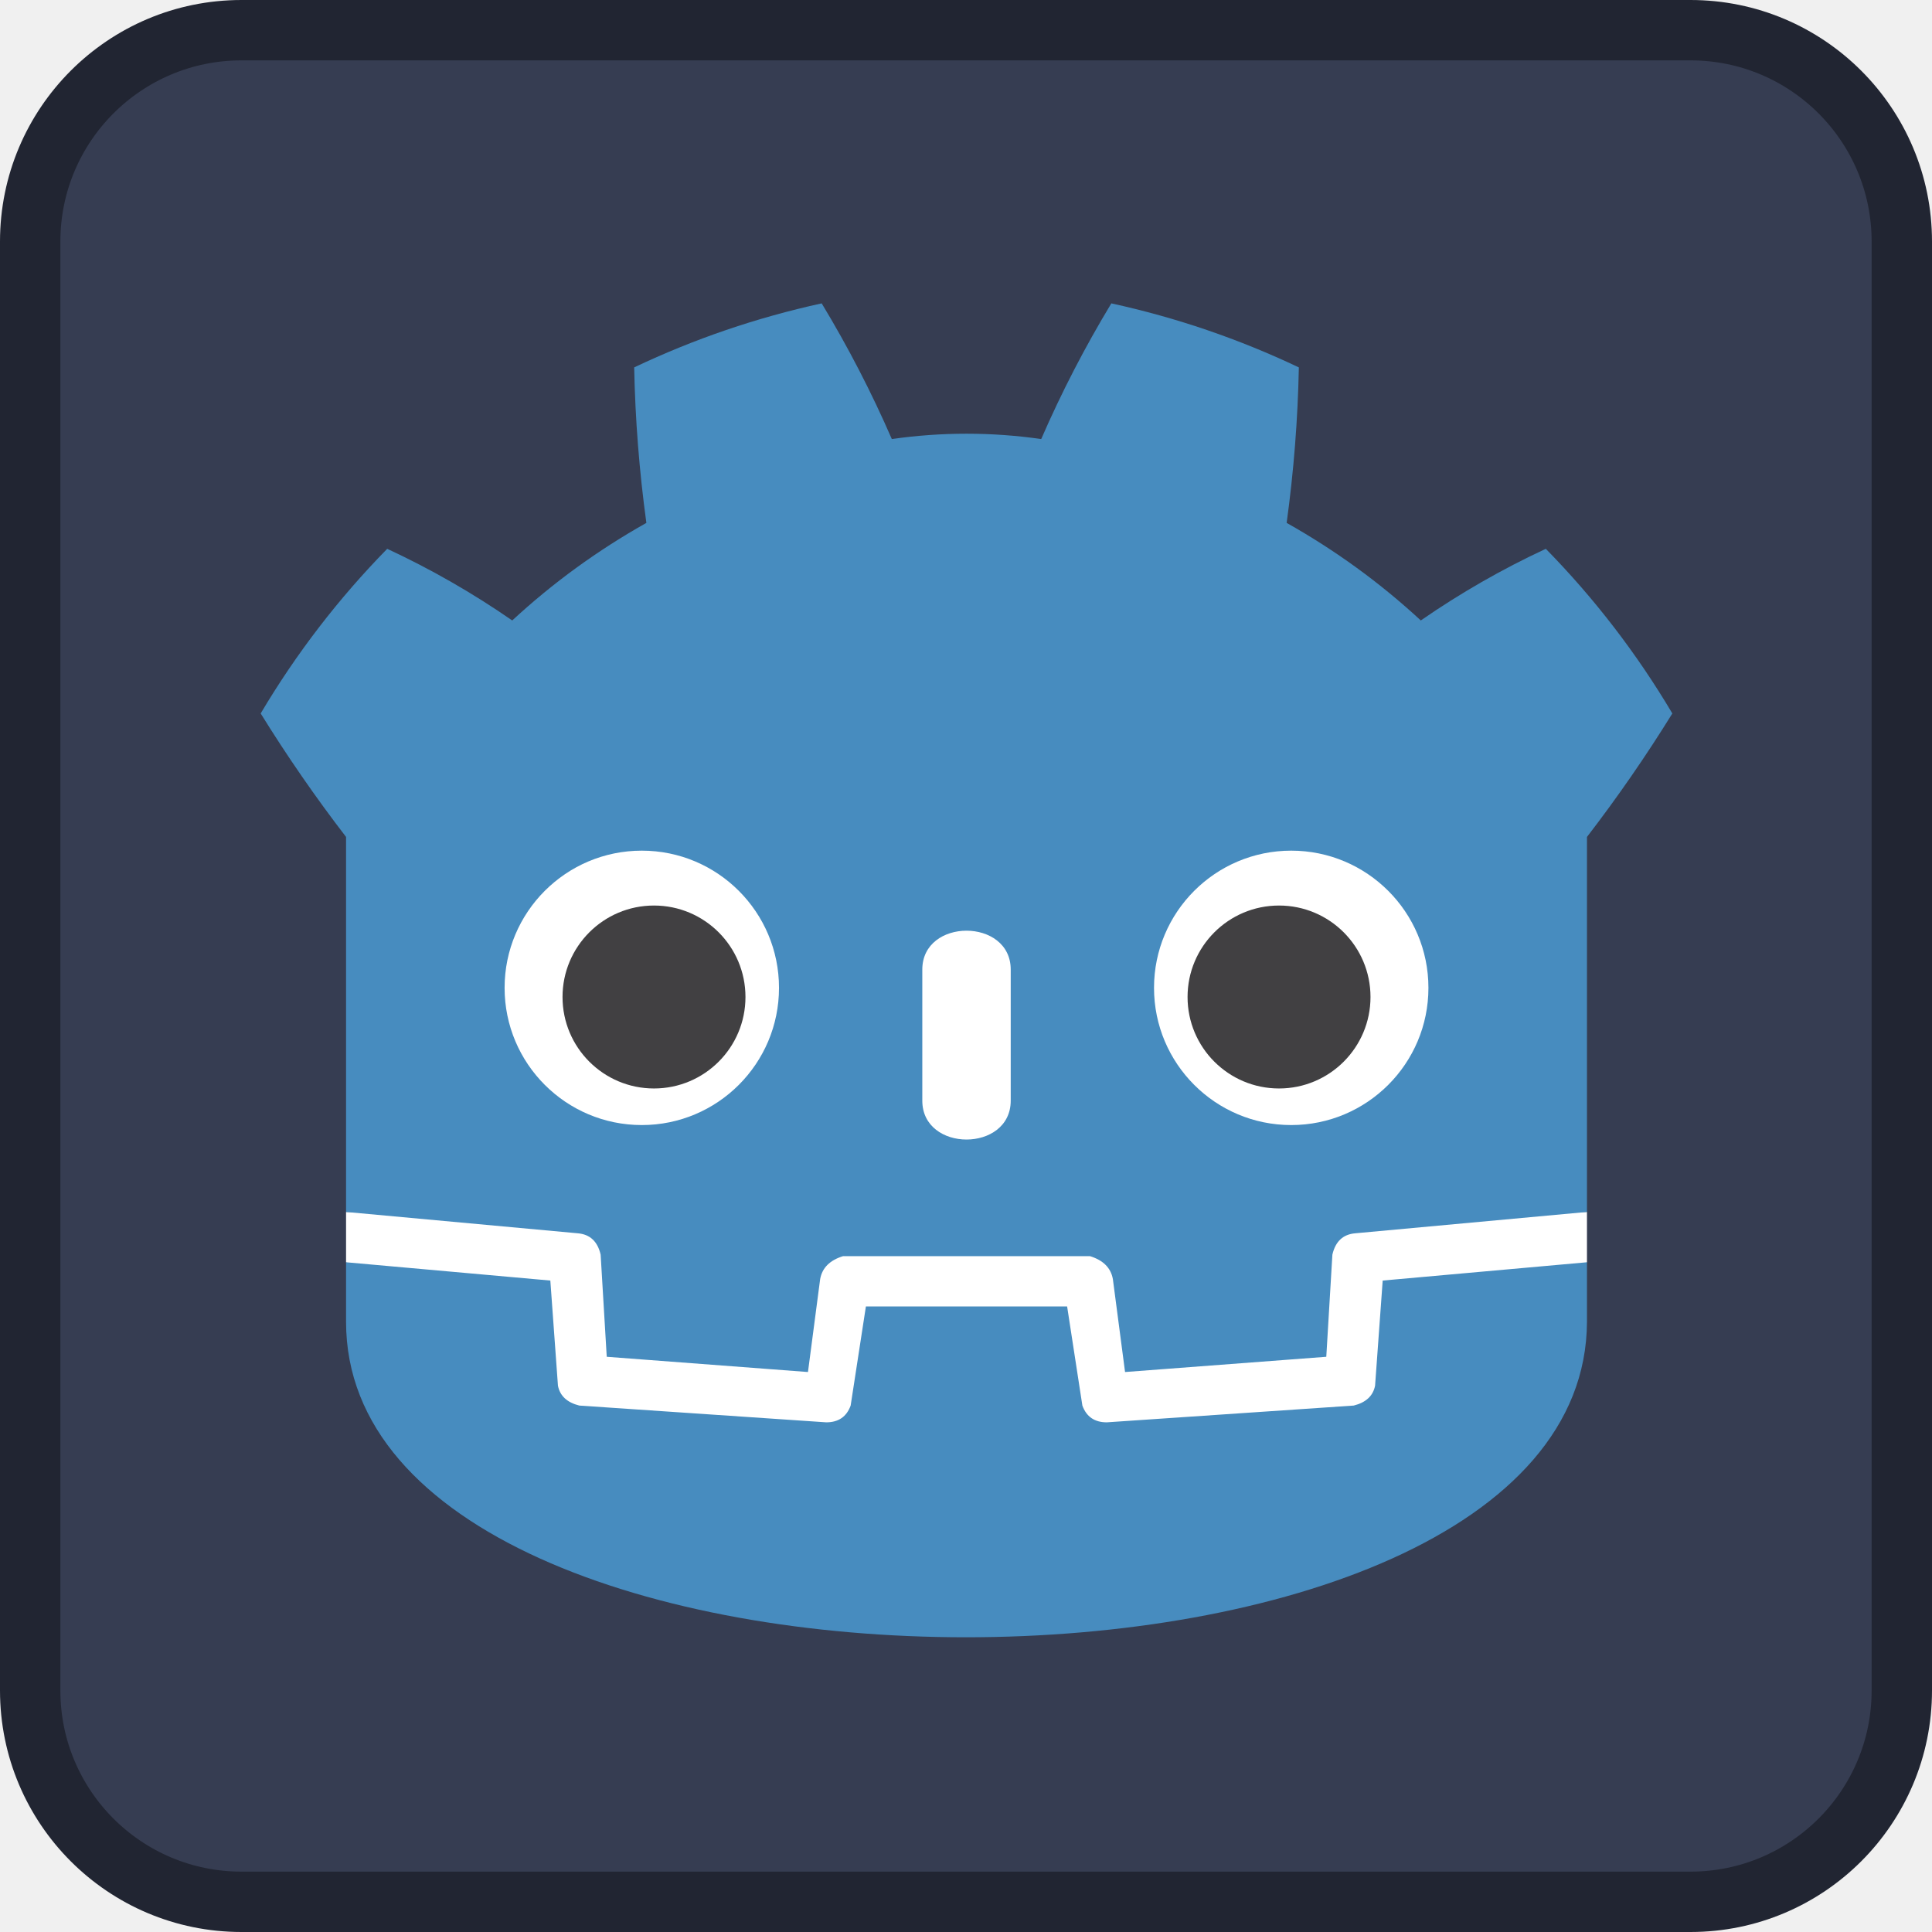
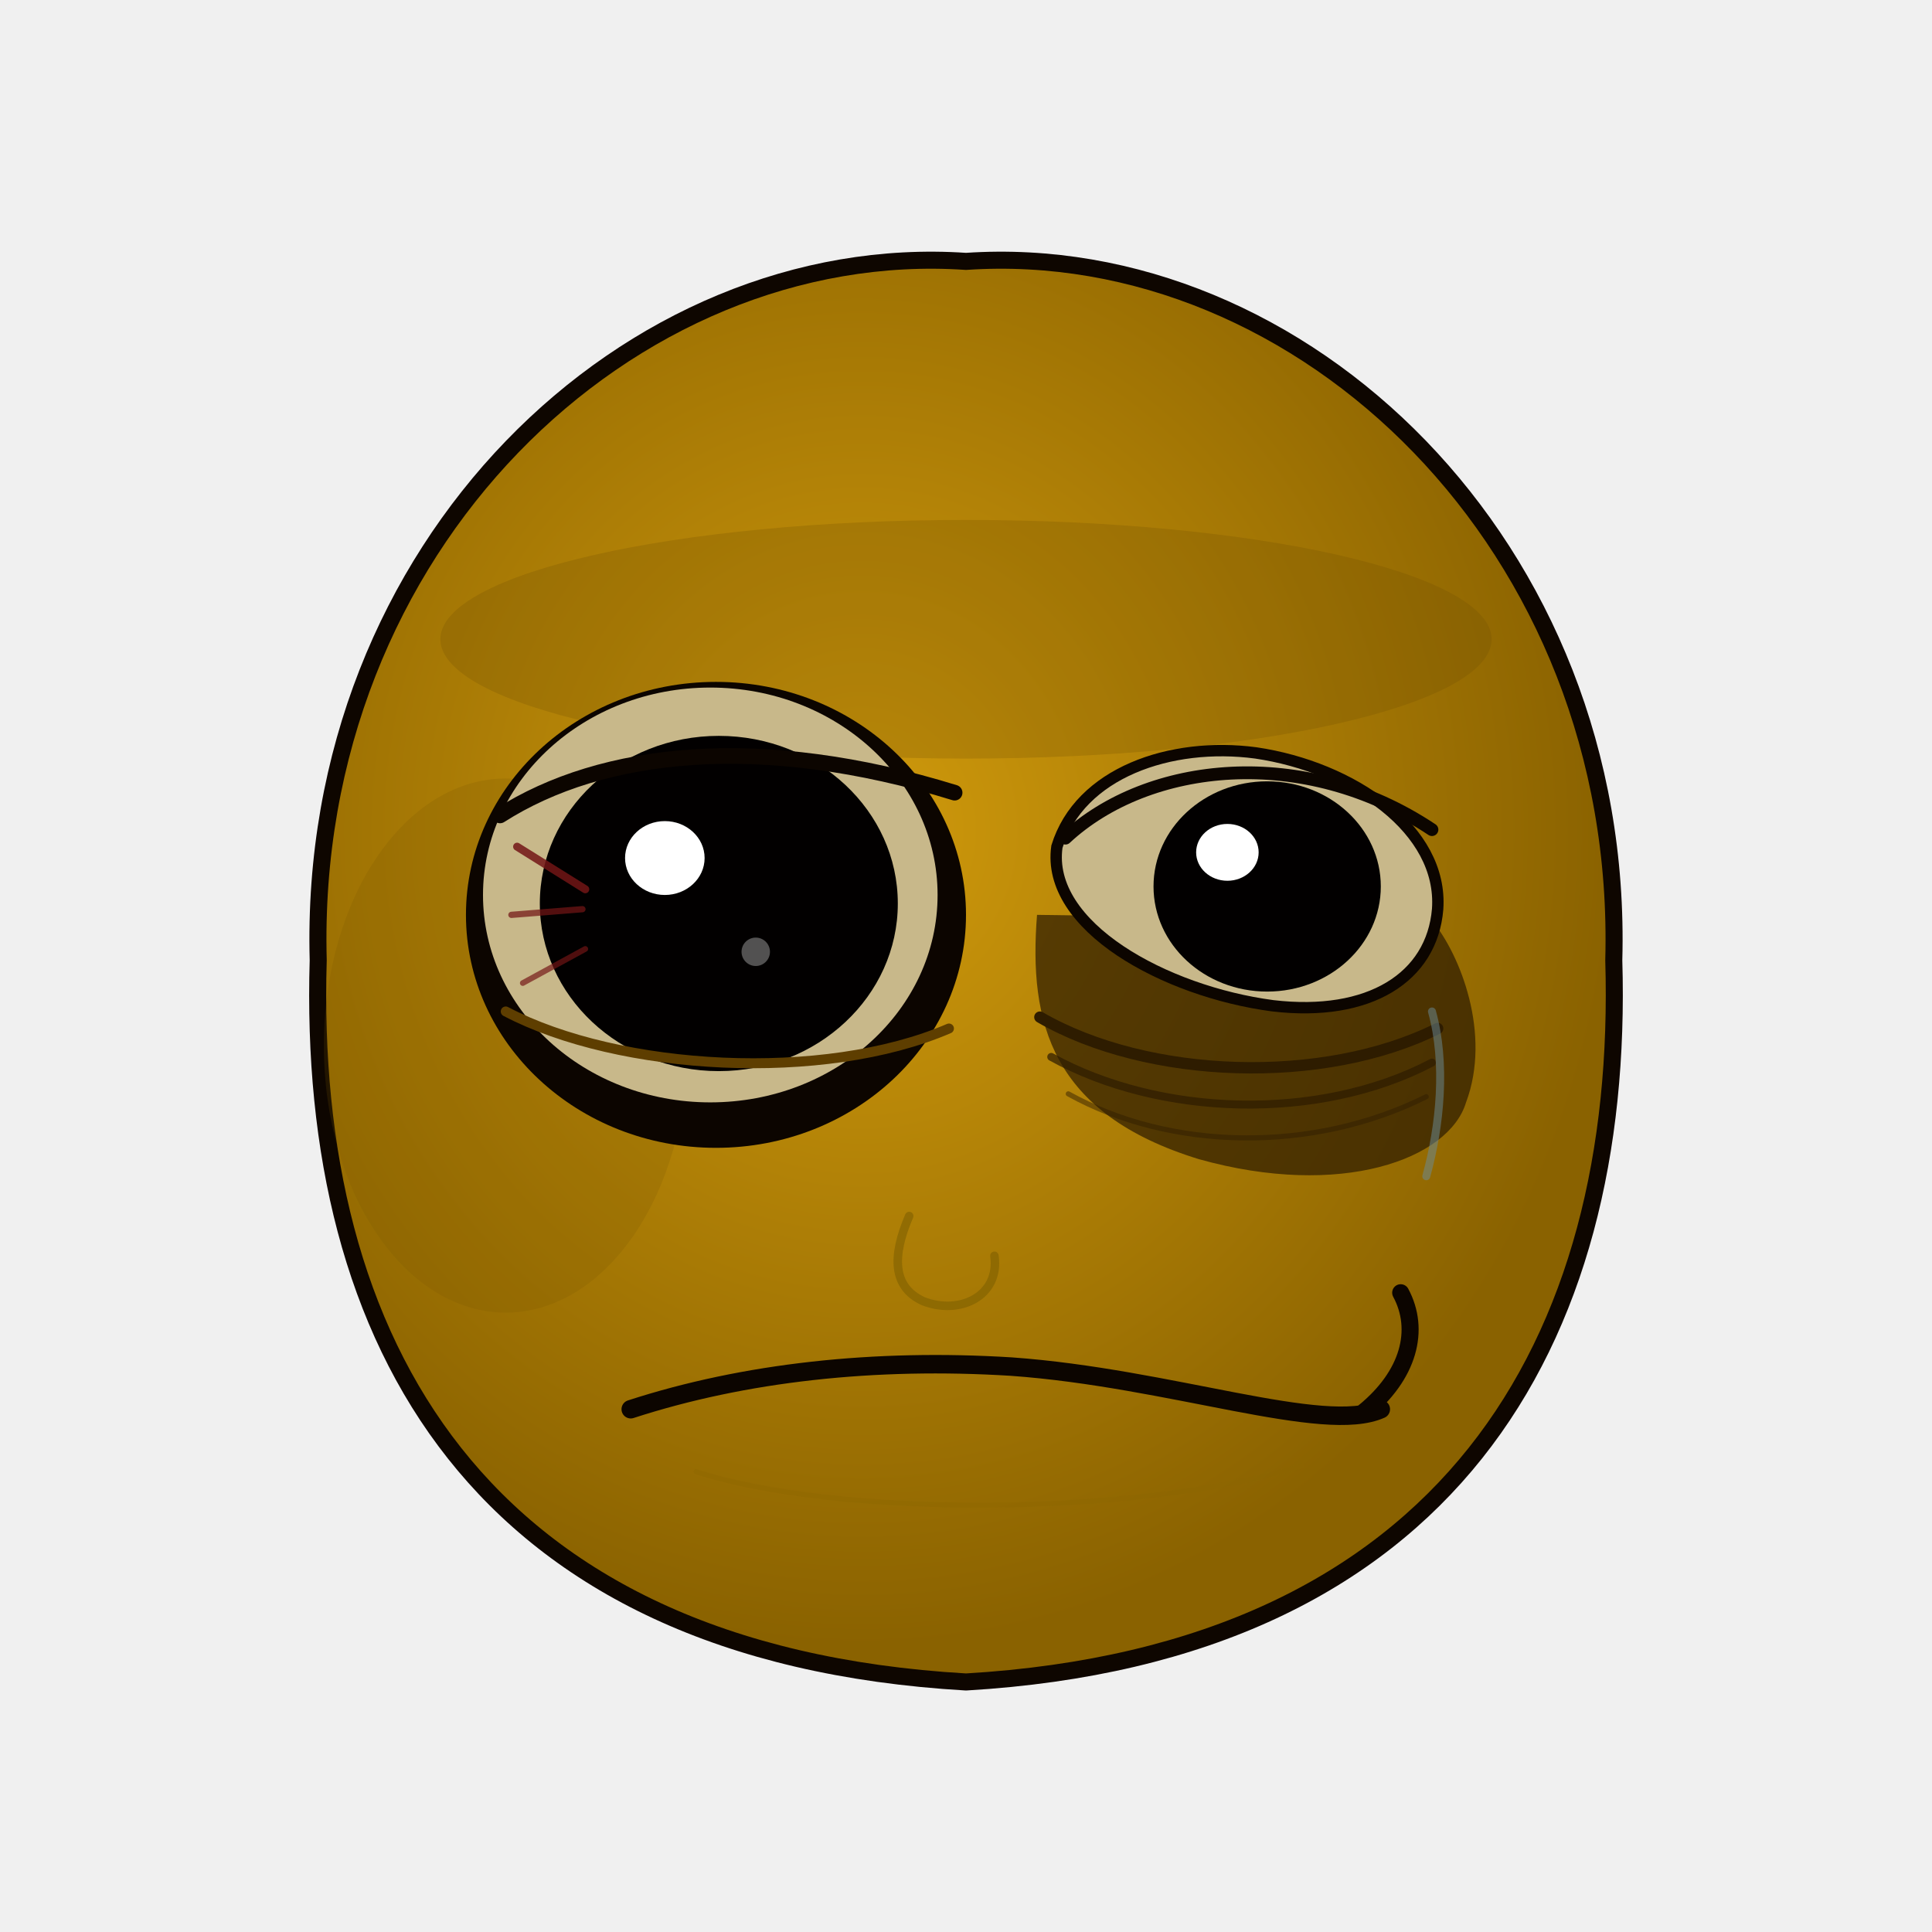
- <svg xmlns="http://www.w3.org/2000/svg" width="128" height="128">
-   <rect width="124" height="124" x="2" y="2" fill="#363d52" stroke="#212532" stroke-width="4" rx="14" />
-   <g fill="#fff" transform="translate(12.322 12.322)scale(.101)">
-     <path d="M105 673v33q407 354 814 0v-33z" />
-     <path fill="#478cbf" d="m105 673 152 14q12 1 15 14l4 67 132 10 8-61q2-11 15-15h162q13 4 15 15l8 61 132-10 4-67q3-13 15-14l152-14V427q30-39 56-81-35-59-83-108-43 20-82 47-40-37-88-64 7-51 8-102-59-28-123-42-26 43-46 89-49-7-98 0-20-46-46-89-64 14-123 42 1 51 8 102-48 27-88 64-39-27-82-47-48 49-83 108 26 42 56 81zm0 33v39c0 276 813 276 814 0v-39l-134 12-5 69q-2 10-14 13l-162 11q-12 0-16-11l-10-65H446l-10 65q-4 11-16 11l-162-11q-12-3-14-13l-5-69z" />
-     <path d="M483 600c0 34 58 34 58 0v-86c0-34-58-34-58 0z" />
-     <circle cx="725" cy="526" r="90" />
-     <circle cx="299" cy="526" r="90" />
-   </g>
-   <g fill="#414042" transform="translate(12.322 12.322)scale(.101)">
-     <circle cx="307" cy="532" r="60" />
-     <circle cx="717" cy="532" r="60" />
-   </g>
+ <svg xmlns="http://www.w3.org/2000/svg" viewBox="0 0 680 680" width="680" height="680">
+   <defs>
+     <radialGradient id="fg" cx="42%" cy="40%" r="58%">
+       <stop offset="0%" stop-color="#D09A0C" />
+       <stop offset="100%" stop-color="#8A6200" />
+     </radialGradient>
+   </defs>
+   <path d="M 340 92 C 458 84 572 192 568 338 C 572 472 510 582 340 592 C 168 582 108 472 112 338 C 108 192 222 84 340 92 Z" fill="url(#fg)" stroke="#0E0600" stroke-width="6" stroke-linejoin="round" />
+   <ellipse cx="178" cy="368" rx="64" ry="94" fill="#7A5500" opacity="0.2" />
+   <ellipse cx="340" cy="225" rx="185" ry="42" fill="#6B4800" opacity="0.22" />
+   <ellipse cx="252" cy="322" rx="88" ry="82" fill="#0C0500" />
+   <ellipse cx="250" cy="315" rx="80" ry="73" fill="#C8B88A" />
+   <ellipse cx="253" cy="318" rx="63" ry="59" fill="#020000" />
+   <ellipse cx="234" cy="302" rx="14" ry="13" fill="#FFFFFF" />
+   <ellipse cx="266" cy="335" rx="5" ry="5" fill="#FFFFFF" opacity="0.32" />
+   <line x1="182" y1="298" x2="206" y2="313" stroke="#721515" stroke-width="2.8" stroke-linecap="round" opacity="0.85" />
+   <line x1="180" y1="322" x2="205" y2="320" stroke="#721515" stroke-width="2.2" stroke-linecap="round" opacity="0.72" />
+   <line x1="184" y1="346" x2="206" y2="334" stroke="#721515" stroke-width="2" stroke-linecap="round" opacity="0.68" />
+   <path d="M 176 287 C 212 264 268 258 336 279" fill="none" stroke="#0C0500" stroke-width="5.5" stroke-linecap="round" />
+   <path d="M 178 356 C 218 377 290 381 334 362" fill="none" stroke="#5E3E00" stroke-width="3.5" stroke-linecap="round" />
+   <path d="M 365 322 C 362 360 370 392 422 408 C 472 422 510 408 516 388 C 525 364 514 336 504 324 Z" fill="#2E1C00" opacity="0.72" />
+   <path d="M 372 298 C 380 272 412 261 442 265 C 476 270 508 292 506 320 C 504 344 482 358 448 354 C 410 349 368 326 372 298 Z" fill="#C8B88A" stroke="#0C0500" stroke-width="4" />
+   <ellipse cx="446" cy="312" rx="40" ry="37" fill="#020000" />
+   <ellipse cx="432" cy="300" rx="11" ry="10" fill="#FFFFFF" />
+   <path d="M 375 295 C 404 268 459 262 504 292" fill="none" stroke="#0C0500" stroke-width="4.5" stroke-linecap="round" />
+   <path d="M 366 358 C 404 380 466 382 506 362" fill="none" stroke="#2E1C00" stroke-width="4" stroke-linecap="round" />
+   <path d="M 370 372 C 408 393 464 395 504 374" fill="none" stroke="#2E1C00" stroke-width="2.8" stroke-linecap="round" opacity="0.72" />
+   <path d="M 376 385 C 412 405 462 406 502 386" fill="none" stroke="#2E1C00" stroke-width="1.8" stroke-linecap="round" opacity="0.48" />
+   <path d="M 504 356 C 509 374 507 396 502 414" fill="none" stroke="#6A8A96" stroke-width="2.8" stroke-linecap="round" opacity="0.52" />
+   <path d="M 320 428 C 314 442 314 453 325 458 C 338 463 352 456 350 442" fill="none" stroke="#7A5C00" stroke-width="3" stroke-linecap="round" opacity="0.55" />
+   <path d="M 222 496 C 262 483 308 478 356 481 C 412 485 466 505 486 496" fill="none" stroke="#0C0500" stroke-width="6.5" stroke-linecap="round" />
+   <path d="M 480 497 C 496 484 500 468 493 455" fill="none" stroke="#0C0500" stroke-width="6" stroke-linecap="round" />
+   <path d="M 245 518 C 294 534 400 534 458 516" fill="none" stroke="#8A6600" stroke-width="1.8" stroke-linecap="round" opacity="0.32" />
</svg>
